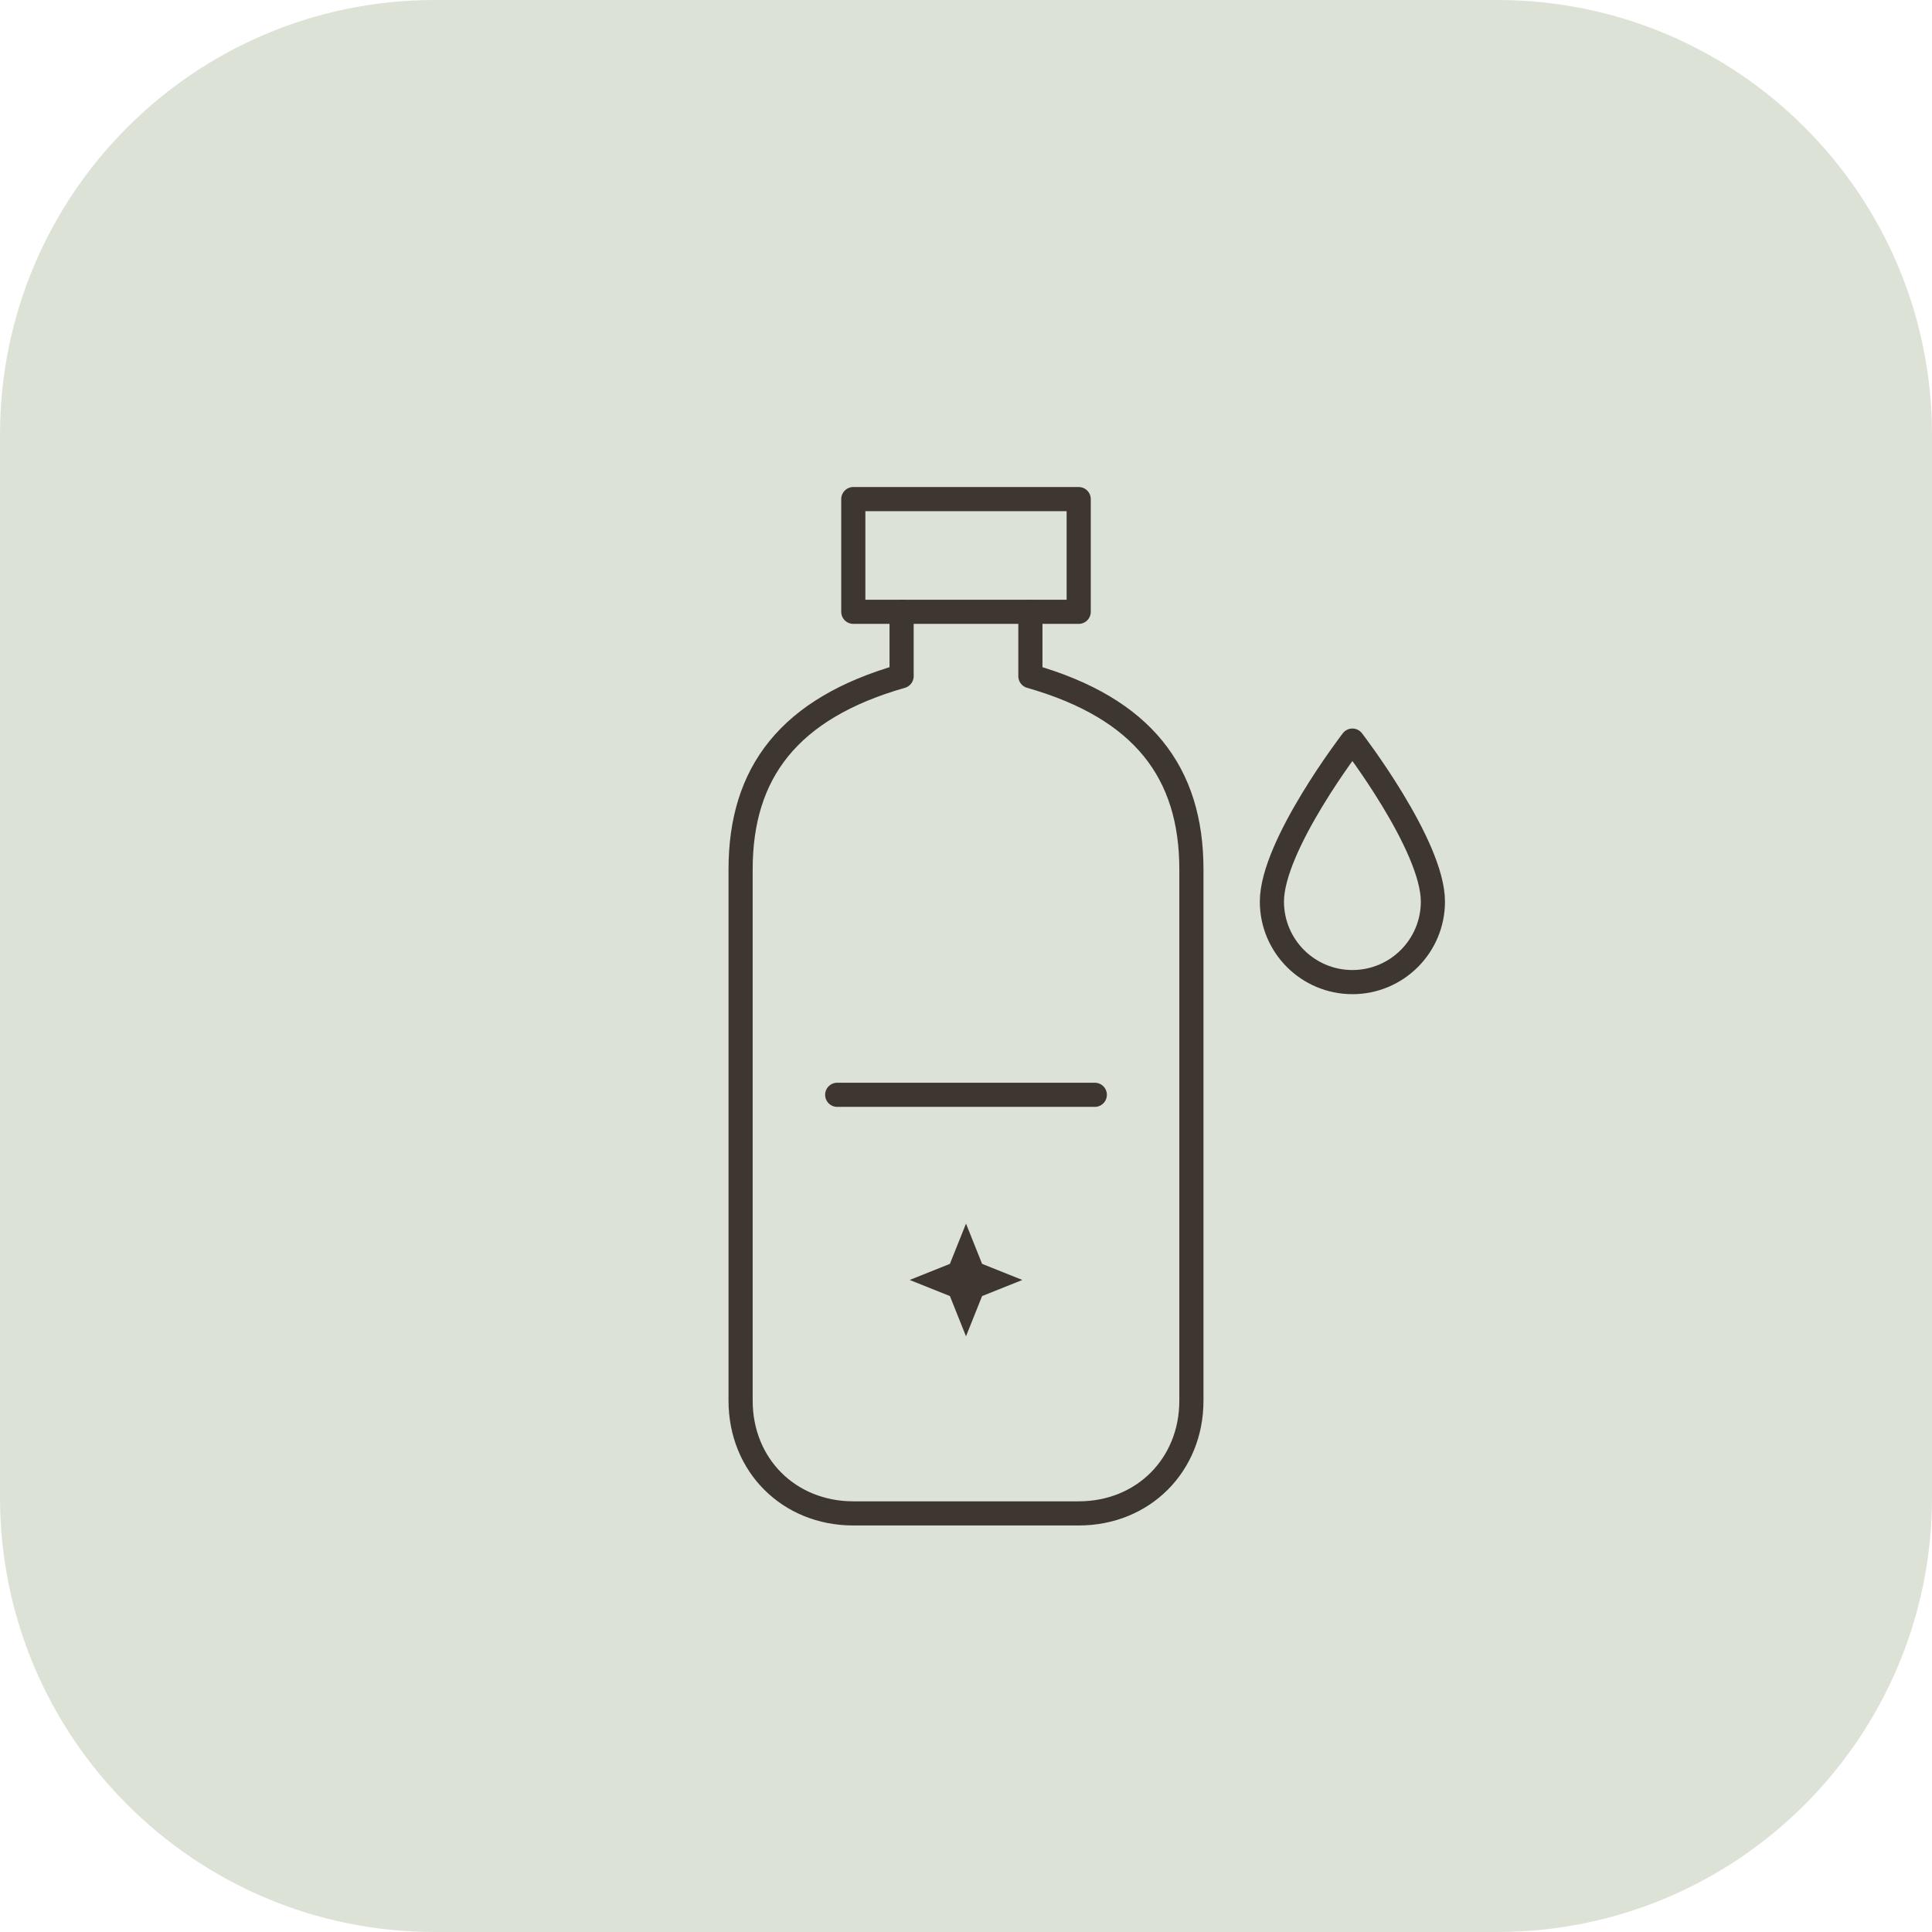
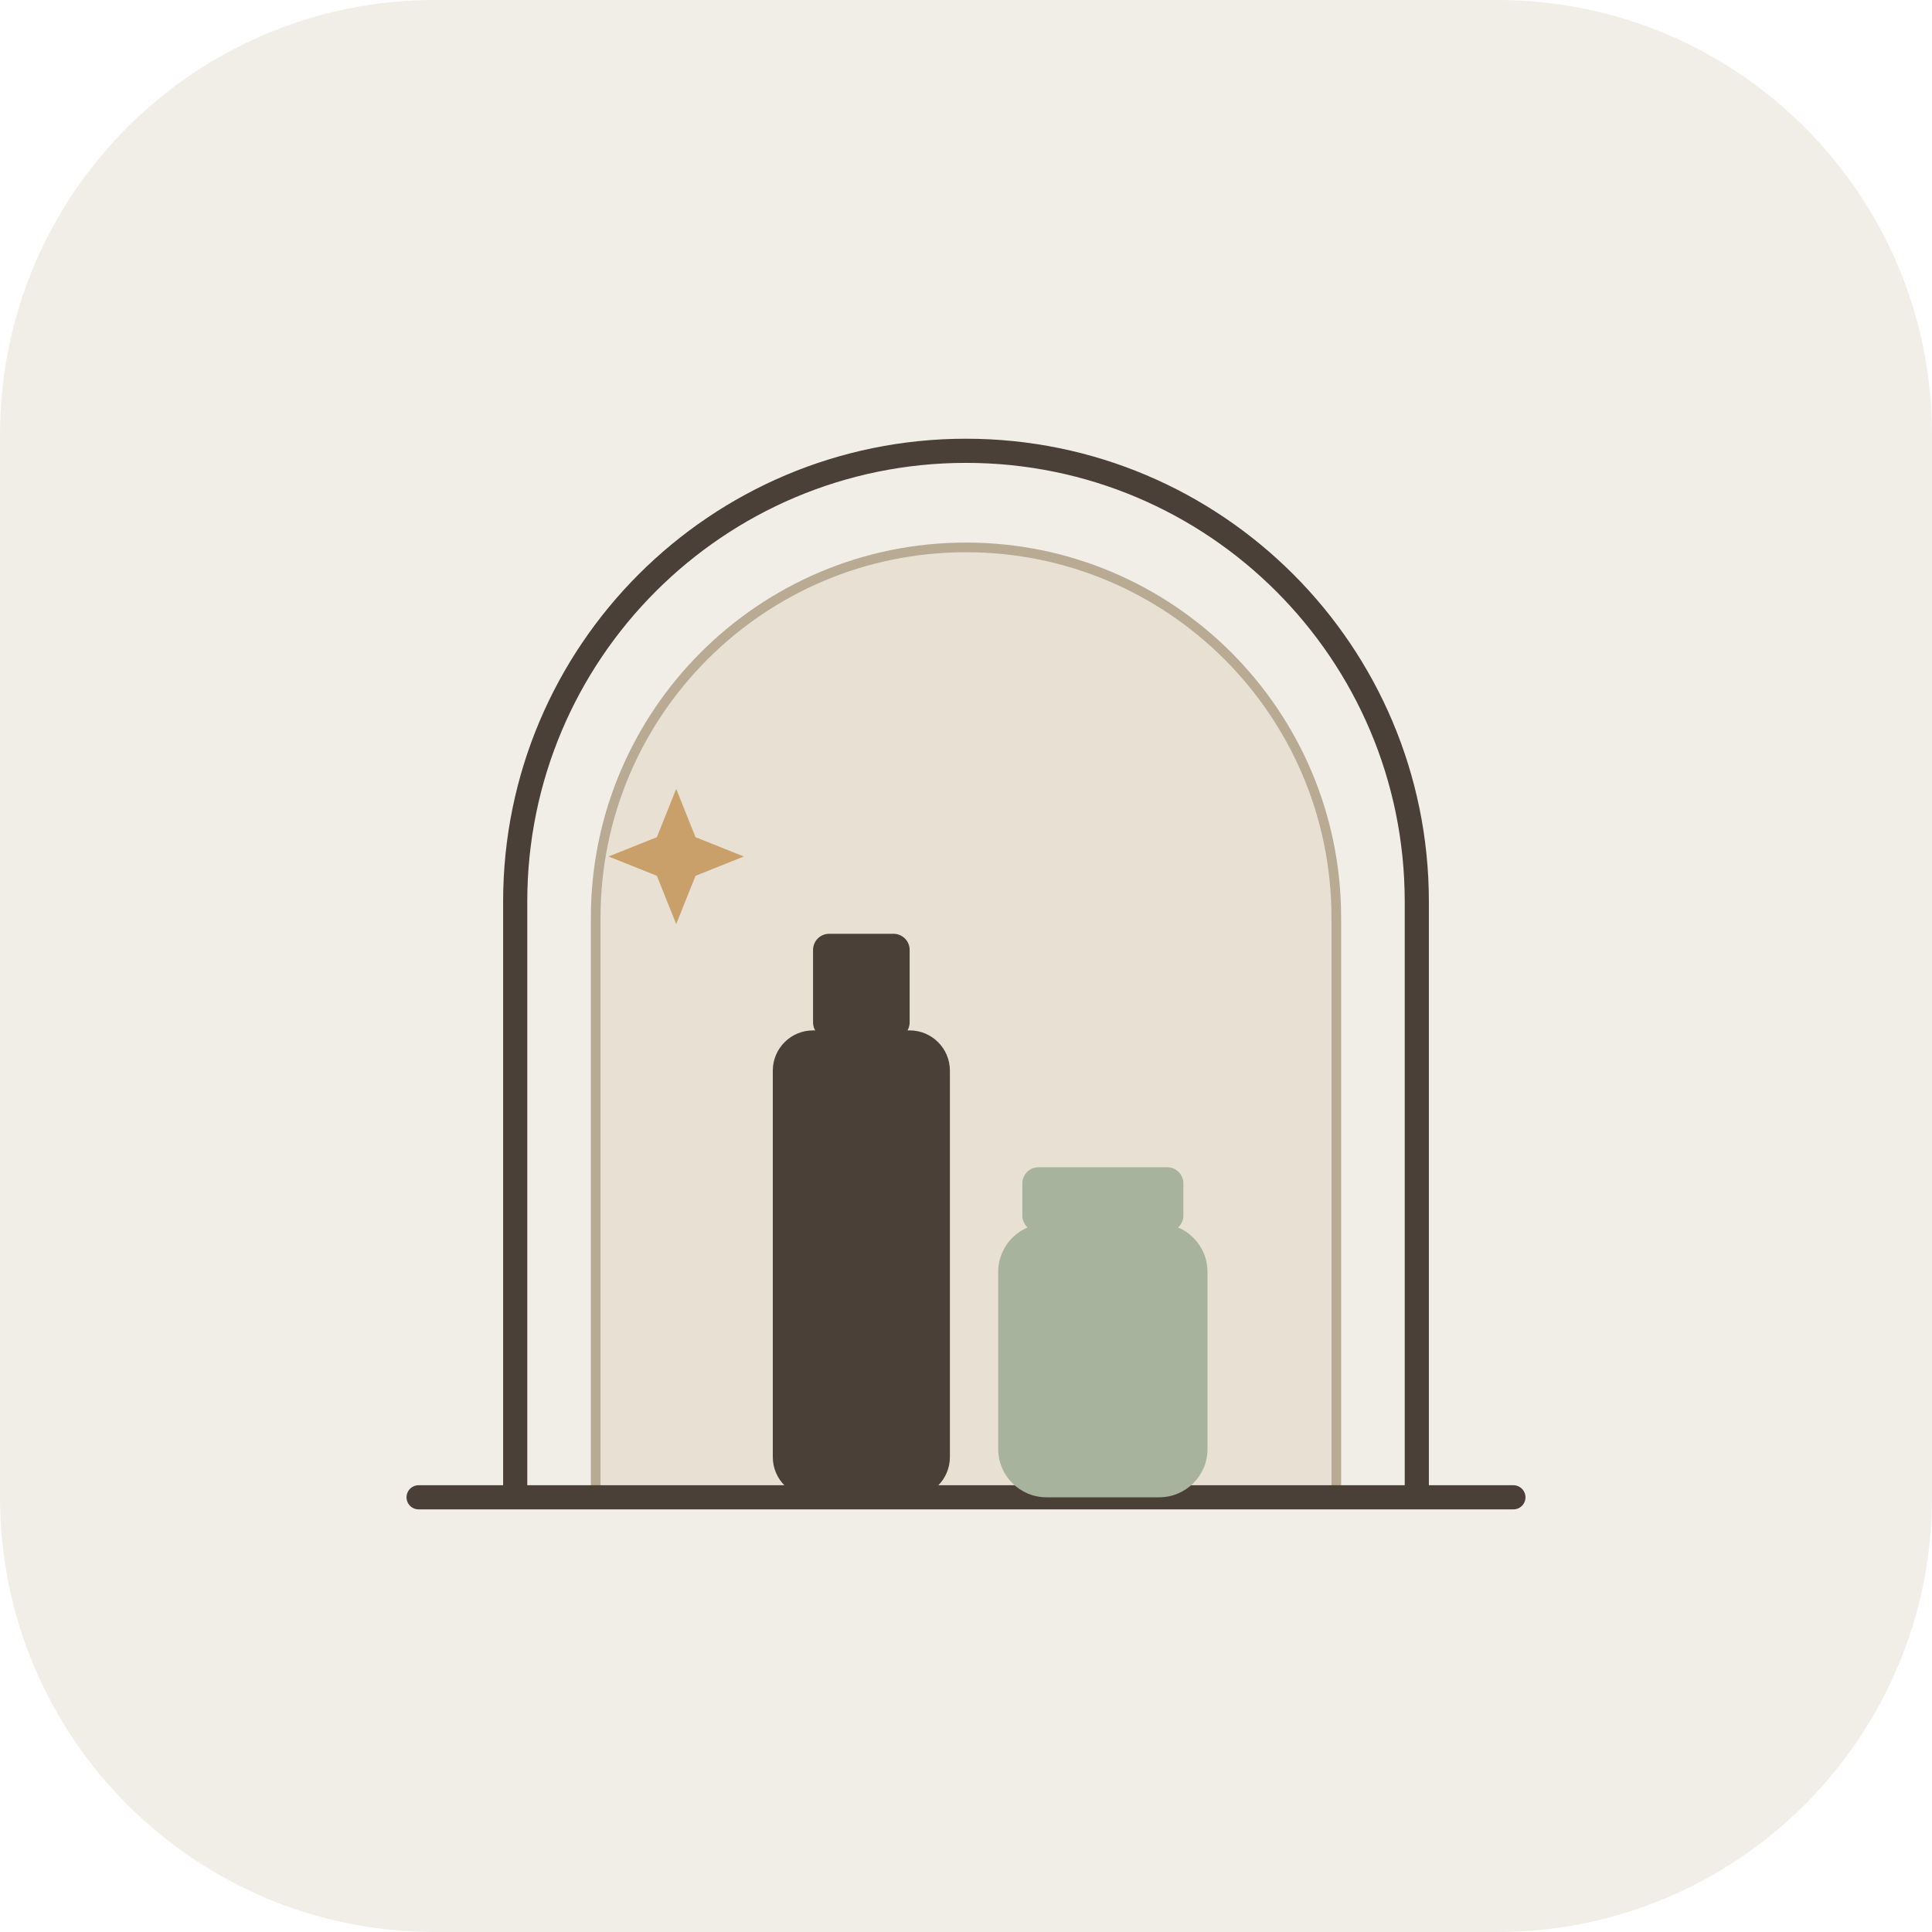
<svg xmlns="http://www.w3.org/2000/svg" viewBox="0 0 240 240">
-   <rect width="240" height="240" rx="54" fill="#DDE2D6" />
-   <g fill="none" stroke="#3E3731" stroke-width="3" stroke-linecap="round" stroke-linejoin="round">
-     <path d="M106 62 h28 v14 h-28 z" />
-     <path d="M112 76 v8 c-14 4 -20 12 -20 24 v66 c0 8 6 14 14 14 h28 c8 0 14 -6 14 -14 v-66 c0 -12 -6 -20 -20 -24 v-8" />
-     <path d="M104 136 h32" />
-     <path d="M168 92 c0 0 -10 13 -10 20 a10 10 0 0 0 20 0 c0 -7 -10 -20 -10 -20z" />
-   </g>
-   <path d="M120 152 l2 5 5 2 -5 2 -2 5 -2 -5 -5 -2 5 -2z" fill="#3E3731" />
+   <rect width="240" height="240" rx="54" fill="#F1EEE7" />
+   <path d="M64 186 V112 A56 56 0 0 1 176 112 V186" fill="none" stroke="#4A4038" stroke-width="3" />
+   <path d="M74 186 V114 A46 46 0 0 1 166 114 V186" fill="#E8E0D3" stroke="#B9AA94" stroke-width="1.2" />
+   <line x1="52" y1="186" x2="188" y2="186" stroke="#4A4038" stroke-width="3" stroke-linecap="round" />
+   <rect x="96" y="128" width="22" height="58" rx="5" fill="#4A4038" />
+   <rect x="101" y="116" width="12" height="13" rx="2" fill="#4A4038" />
+   <rect x="124" y="152" width="26" height="34" rx="6" fill="#A7B39C" />
+   <rect x="127" y="145" width="20" height="8" rx="2" fill="#A7B39C" />
+   <path d="M84 98 l2.4 6 6 2.4 -6 2.4 -2.4 6 -2.4 -6 -6 -2.4 6 -2.4z" fill="#C9A06A" />
</svg>
